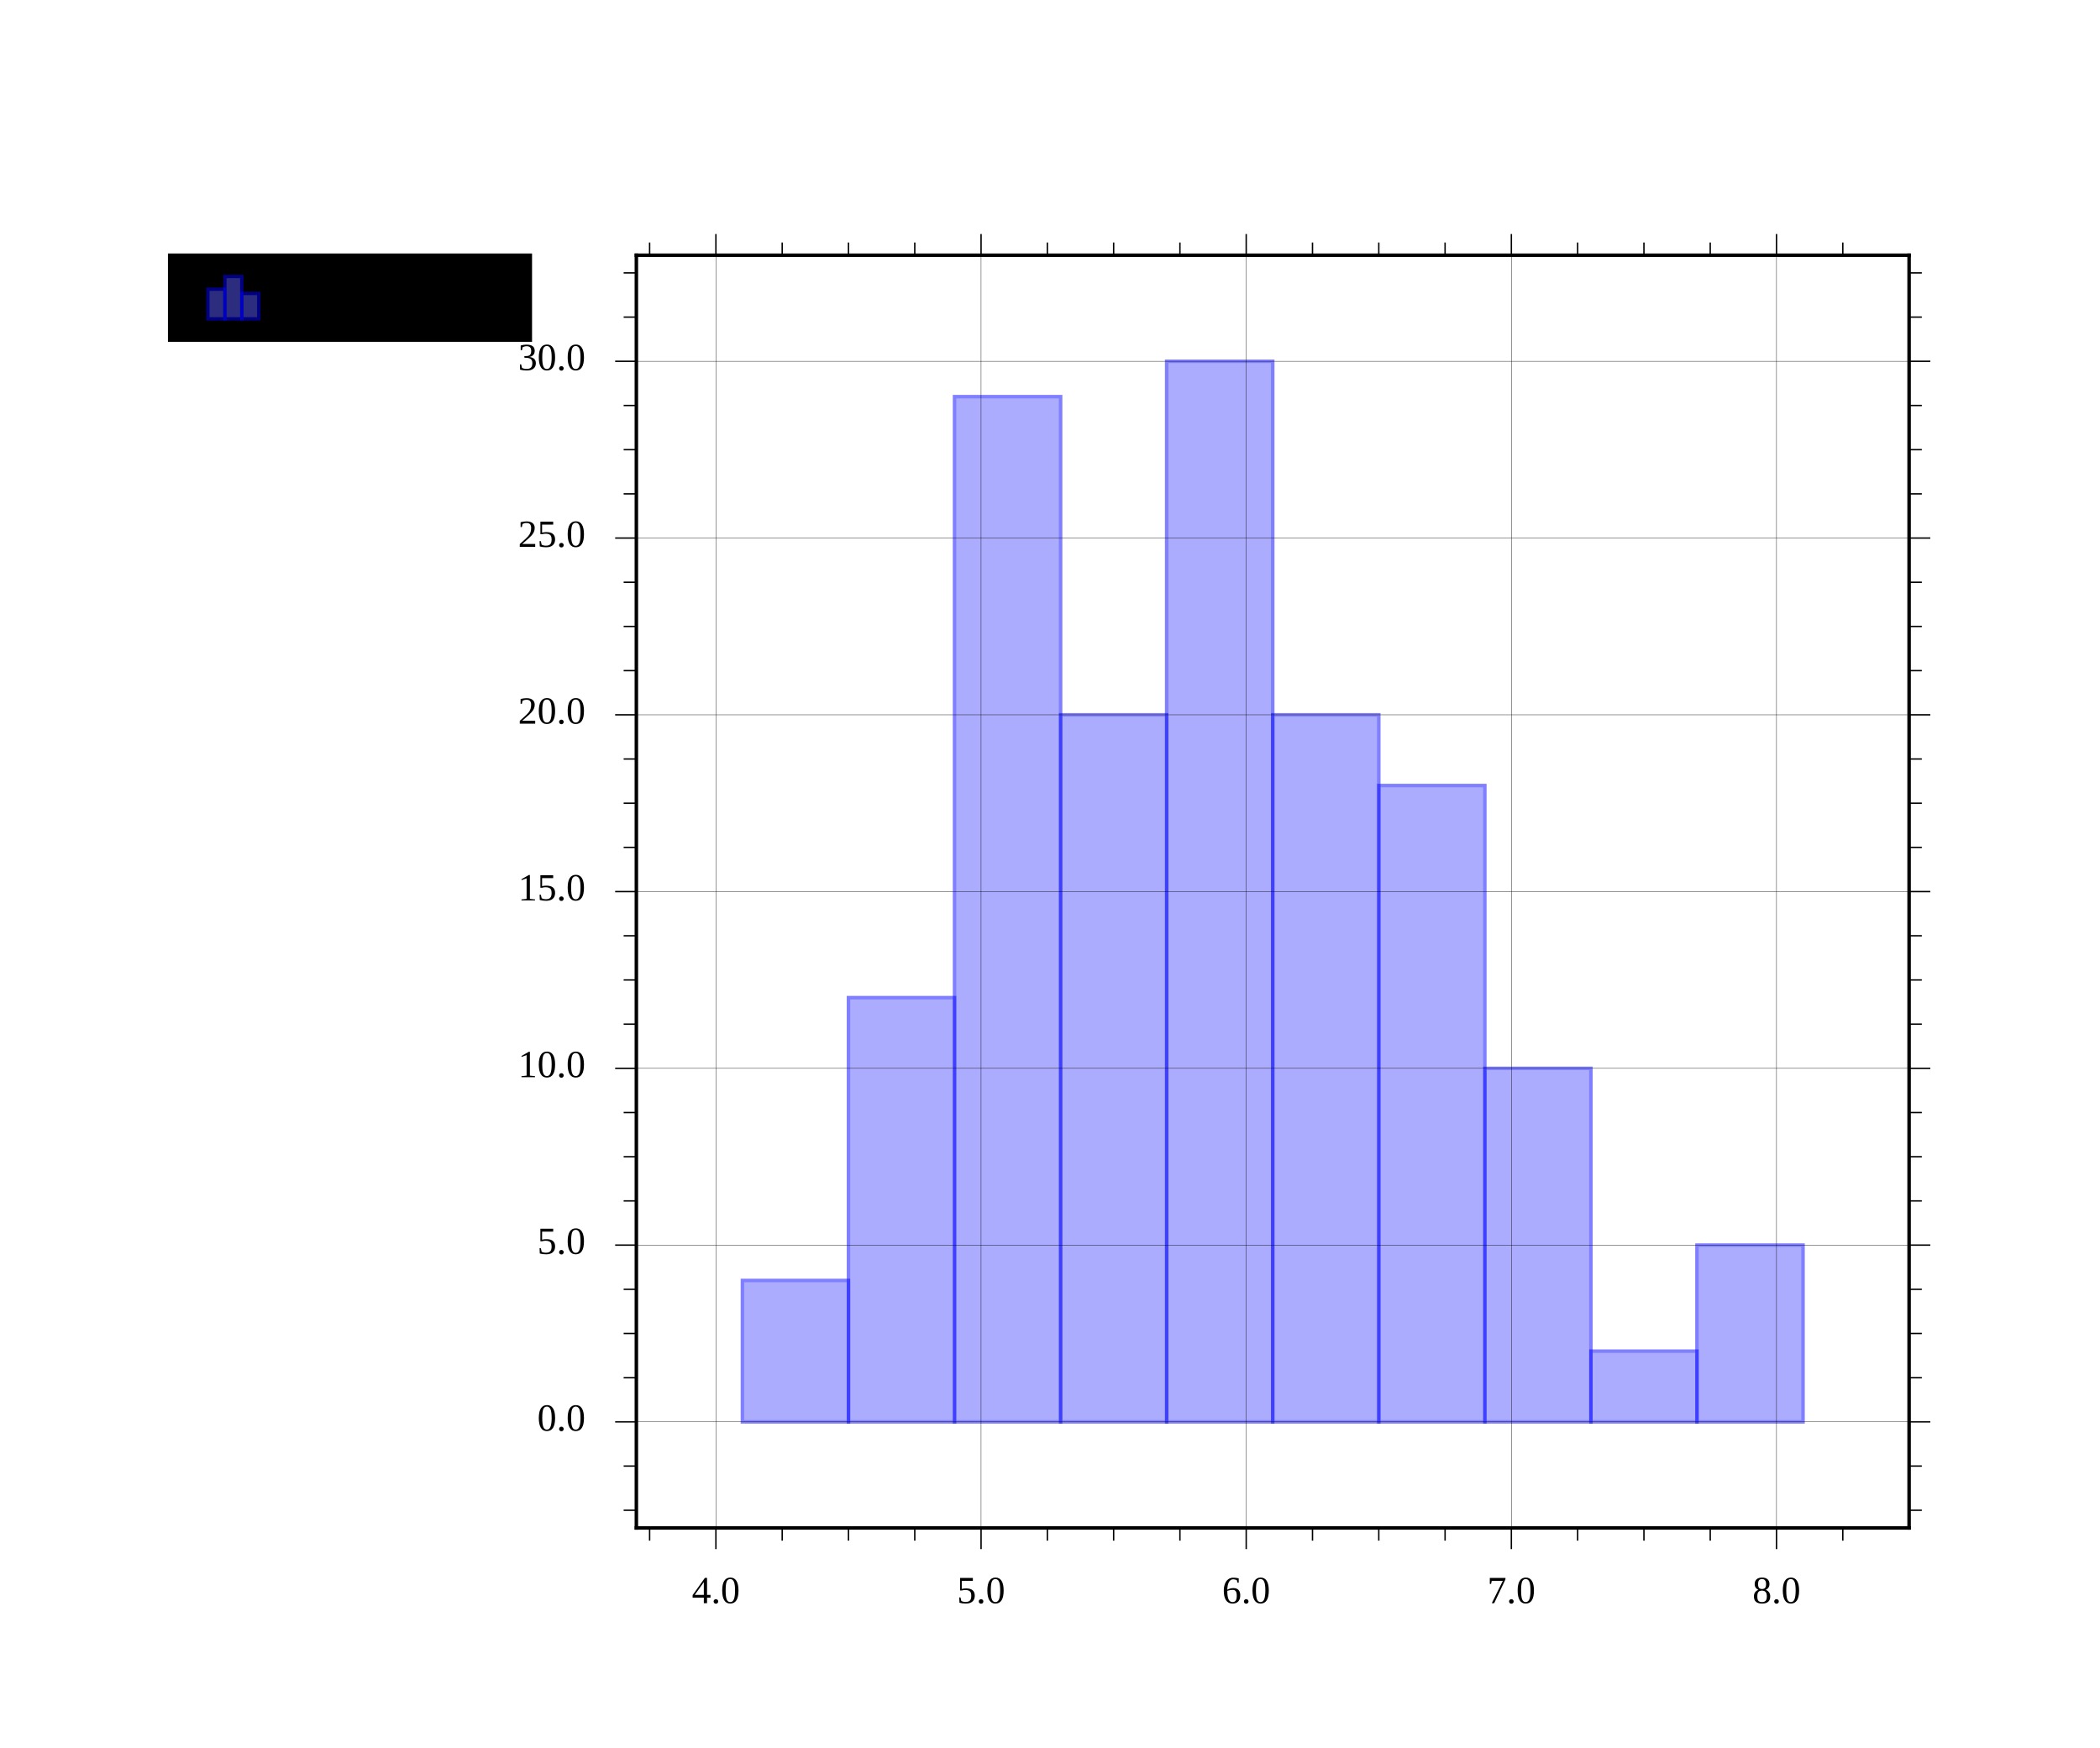
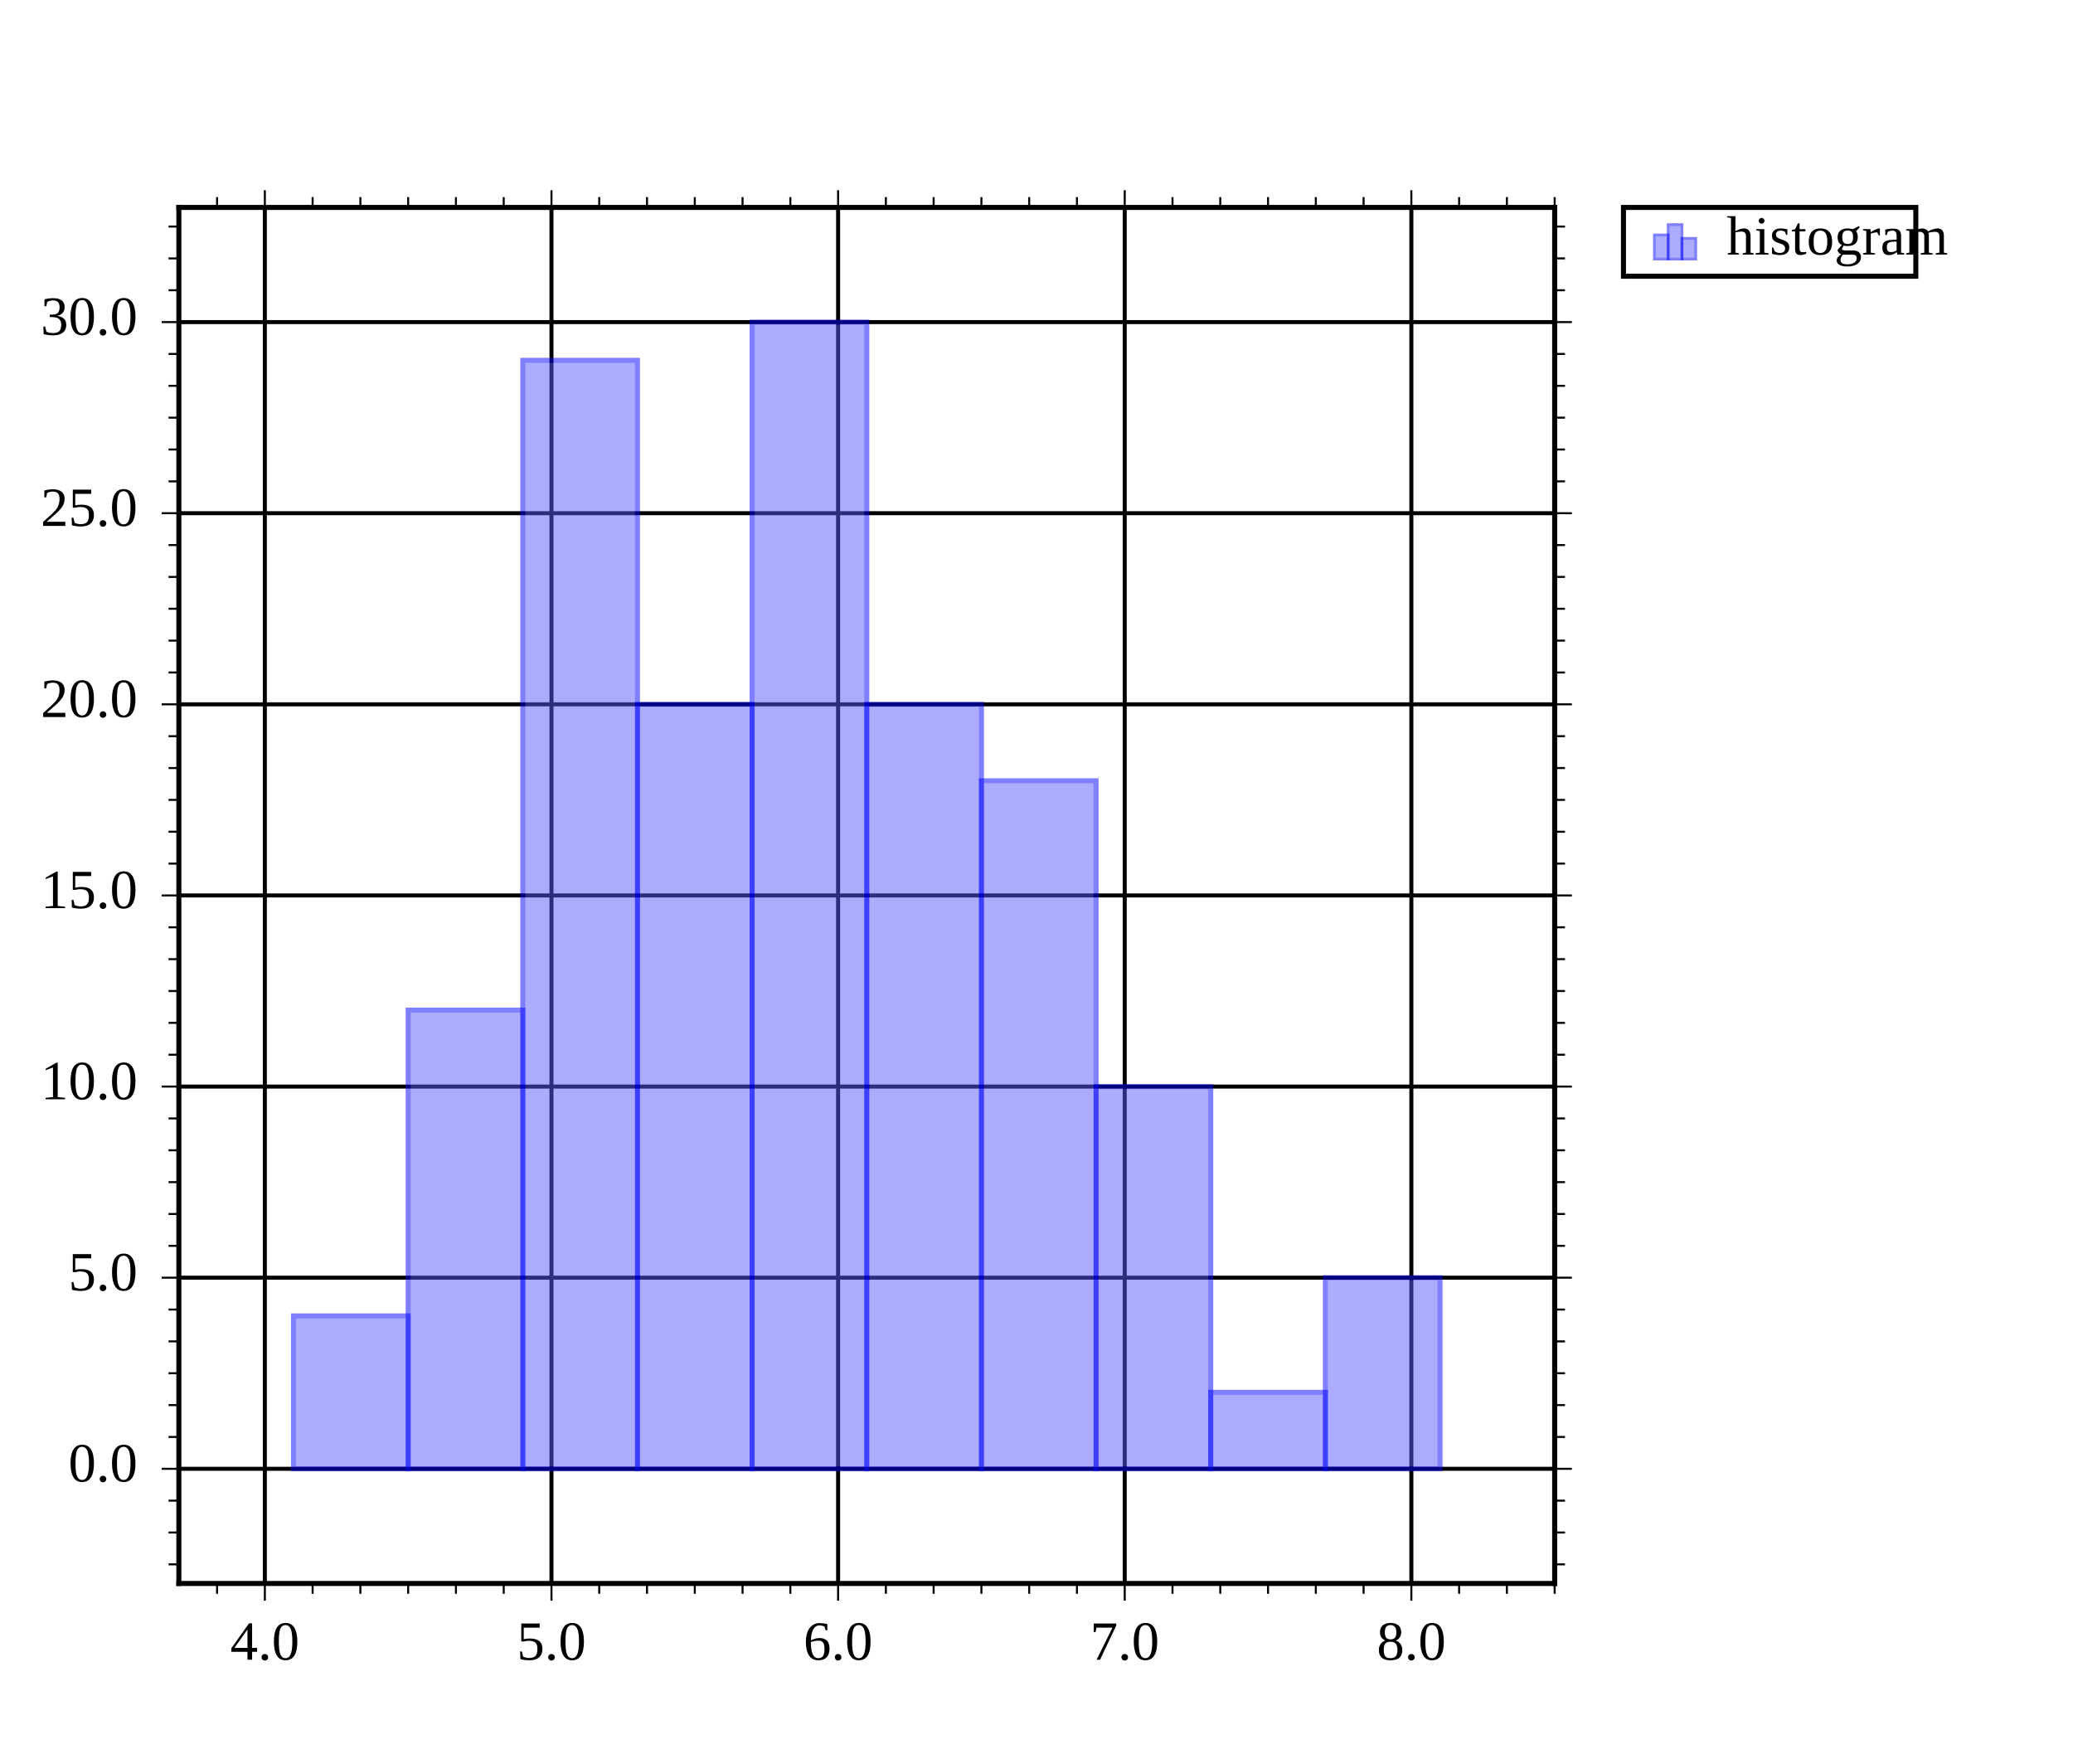
- <svg xmlns="http://www.w3.org/2000/svg" height="499.394" stroke-opacity="1" viewBox="0 0 600 499" font-size="1" width="600" stroke="rgb(0,0,0)" version="1.1">
+ <svg xmlns="http://www.w3.org/2000/svg" height="350" stroke-opacity="1" viewBox="0 0 412 350" font-size="1" width="411.523" stroke="rgb(0,0,0)" version="1.1">
  <defs />
-   <g stroke-opacity="1.0" fill-opacity="1.0" opacity="0.5" stroke="rgb(0,0,255)" stroke-width="1.0" fill="rgb(89,89,255)">
-     <path d="M 484.849,406.061 h 30.303 v -50.505 h -30.303 Z" />
+   <g stroke-width="0.8">
+     <path d="M 35.547,291.667 h 273.438 M 35.547,253.689 h 273.438 M 35.547,215.712 h 273.438 M 35.547,177.734 h 273.438 M 35.547,139.757 h 273.438 M 35.547,101.779 h 273.438 M 35.547,63.802 h 273.438 " />
+   </g>
+   <g stroke-linecap="square">
+     <path d="M 35.547,314.453 v -273.438 M 308.984,314.453 v -273.438 " />
+   </g>
+   <g stroke-width="0.4">
+     <path d="M 308.984,310.655 h 2.051 M 308.984,304.326 h 2.051 M 308.984,297.996 h 2.051 M 308.984,285.337 h 2.051 M 308.984,279.007 h 2.051 M 308.984,272.678 h 2.051 M 308.984,266.348 h 2.051 M 308.984,260.019 h 2.051 M 308.984,247.36 h 2.051 M 308.984,241.03 h 2.051 M 308.984,234.701 h 2.051 M 308.984,228.371 h 2.051 M 308.984,222.041 h 2.051 M 308.984,209.382 h 2.051 M 308.984,203.053 h 2.051 M 308.984,196.723 h 2.051 M 308.984,190.393 h 2.051 M 308.984,184.064 h 2.051 M 308.984,171.405 h 2.051 M 308.984,165.075 h 2.051 M 308.984,158.746 h 2.051 M 308.984,152.416 h 2.051 M 308.984,146.087 h 2.051 M 308.984,133.427 h 2.051 M 308.984,127.098 h 2.051 M 308.984,120.768 h 2.051 M 308.984,114.439 h 2.051 M 308.984,108.109 h 2.051 M 308.984,95.45 h 2.051 M 308.984,89.12 h 2.051 M 308.984,82.791 h 2.051 M 308.984,76.461 h 2.051 M 308.984,70.132 h 2.051 M 308.984,57.472 h 2.051 M 308.984,51.143 h 2.051 M 308.984,44.813 h 2.051 " />
+   </g>
+   <g stroke-width="0.4">
+     <path d="M 308.984,291.667 h 3.418 M 308.984,253.689 h 3.418 M 308.984,215.712 h 3.418 M 308.984,177.734 h 3.418 M 308.984,139.757 h 3.418 M 308.984,101.779 h 3.418 M 308.984,63.802 h 3.418 " />
+   </g>
+   <g stroke-width="0.4">
+     <path d="M 33.496,310.655 h 2.051 M 33.496,304.326 h 2.051 M 33.496,297.996 h 2.051 M 33.496,285.337 h 2.051 M 33.496,279.007 h 2.051 M 33.496,272.678 h 2.051 M 33.496,266.348 h 2.051 M 33.496,260.019 h 2.051 M 33.496,247.36 h 2.051 M 33.496,241.03 h 2.051 M 33.496,234.701 h 2.051 M 33.496,228.371 h 2.051 M 33.496,222.041 h 2.051 M 33.496,209.382 h 2.051 M 33.496,203.053 h 2.051 M 33.496,196.723 h 2.051 M 33.496,190.393 h 2.051 M 33.496,184.064 h 2.051 M 33.496,171.405 h 2.051 M 33.496,165.075 h 2.051 M 33.496,158.746 h 2.051 M 33.496,152.416 h 2.051 M 33.496,146.087 h 2.051 M 33.496,133.427 h 2.051 M 33.496,127.098 h 2.051 M 33.496,120.768 h 2.051 M 33.496,114.439 h 2.051 M 33.496,108.109 h 2.051 M 33.496,95.45 h 2.051 M 33.496,89.12 h 2.051 M 33.496,82.791 h 2.051 M 33.496,76.461 h 2.051 M 33.496,70.132 h 2.051 M 33.496,57.472 h 2.051 M 33.496,51.143 h 2.051 M 33.496,44.813 h 2.051 " />
+   </g>
+   <g stroke-width="0.4">
+     <path d="M 32.129,291.667 h 3.418 M 32.129,253.689 h 3.418 M 32.129,215.712 h 3.418 M 32.129,177.734 h 3.418 M 32.129,139.757 h 3.418 M 32.129,101.779 h 3.418 M 32.129,63.802 h 3.418 " />
+   </g>
+   <g fill-opacity="1.0" font-size="11.0px" fill="rgb(0,0,0)">
+     <text dominant-baseline="middle" transform="matrix(1,0,0,1,27.3438,63.8021)" stroke="none" text-anchor="end">30.0</text>
+   </g>
+   <g fill-opacity="1.0" font-size="11.0px" fill="rgb(0,0,0)">
+     <text dominant-baseline="middle" transform="matrix(1,0,0,1,27.3438,101.7795)" stroke="none" text-anchor="end">25.0</text>
+   </g>
+   <g fill-opacity="1.0" font-size="11.0px" fill="rgb(0,0,0)">
+     <text dominant-baseline="middle" transform="matrix(1,0,0,1,27.3438,139.7569)" stroke="none" text-anchor="end">20.0</text>
+   </g>
+   <g fill-opacity="1.0" font-size="11.0px" fill="rgb(0,0,0)">
+     <text dominant-baseline="middle" transform="matrix(1,0,0,1,27.3438,177.7344)" stroke="none" text-anchor="end">15.0</text>
+   </g>
+   <g fill-opacity="1.0" font-size="11.0px" fill="rgb(0,0,0)">
+     <text dominant-baseline="middle" transform="matrix(1,0,0,1,27.3438,215.7118)" stroke="none" text-anchor="end">10.0</text>
+   </g>
+   <g fill-opacity="1.0" font-size="11.0px" fill="rgb(0,0,0)">
+     <text dominant-baseline="middle" transform="matrix(1,0,0,1,27.3438,253.6892)" stroke="none" text-anchor="end">5.0</text>
+   </g>
+   <g fill-opacity="1.0" font-size="11.0px" fill="rgb(0,0,0)">
+     <text dominant-baseline="middle" transform="matrix(1,0,0,1,27.3438,291.6667)" stroke="none" text-anchor="end">0.0</text>
+   </g>
+   <g stroke-width="0.8">
+     <path d="M 52.637,314.453 v -273.438 M 109.603,314.453 v -273.438 M 166.569,314.453 v -273.438 M 223.535,314.453 v -273.438 M 280.501,314.453 v -273.438 " />
+   </g>
+   <g stroke-linecap="square">
+     <path d="M 35.547,314.453 h 273.438 M 35.547,41.016 h 273.438 " />
+   </g>
+   <g stroke-width="0.4">
+     <path d="M 43.142,41.016 v -2.051 M 62.131,41.016 v -2.051 M 71.625,41.016 v -2.051 M 81.12,41.016 v -2.051 M 90.614,41.016 v -2.051 M 100.109,41.016 v -2.051 M 119.097,41.016 v -2.051 M 128.592,41.016 v -2.051 M 138.086,41.016 v -2.051 M 147.58,41.016 v -2.051 M 157.075,41.016 v -2.051 M 176.063,41.016 v -2.051 M 185.558,41.016 v -2.051 M 195.052,41.016 v -2.051 M 204.546,41.016 v -2.051 M 214.041,41.016 v -2.051 M 233.03,41.016 v -2.051 M 242.524,41.016 v -2.051 M 252.018,41.016 v -2.051 M 261.513,41.016 v -2.051 M 271.007,41.016 v -2.051 M 289.996,41.016 v -2.051 M 299.49,41.016 v -2.051 M 308.984,41.016 v -2.051 " />
+   </g>
+   <g stroke-width="0.4">
+     <path d="M 52.637,41.016 v -3.418 M 109.603,41.016 v -3.418 M 166.569,41.016 v -3.418 M 223.535,41.016 v -3.418 M 280.501,41.016 v -3.418 " />
+   </g>
+   <g stroke-width="0.4">
+     <path d="M 43.142,316.504 v -2.051 M 62.131,316.504 v -2.051 M 71.625,316.504 v -2.051 M 81.12,316.504 v -2.051 M 90.614,316.504 v -2.051 M 100.109,316.504 v -2.051 M 119.097,316.504 v -2.051 M 128.592,316.504 v -2.051 M 138.086,316.504 v -2.051 M 147.58,316.504 v -2.051 M 157.075,316.504 v -2.051 M 176.063,316.504 v -2.051 M 185.558,316.504 v -2.051 M 195.052,316.504 v -2.051 M 204.546,316.504 v -2.051 M 214.041,316.504 v -2.051 M 233.03,316.504 v -2.051 M 242.524,316.504 v -2.051 M 252.018,316.504 v -2.051 M 261.513,316.504 v -2.051 M 271.007,316.504 v -2.051 M 289.996,316.504 v -2.051 M 299.49,316.504 v -2.051 M 308.984,316.504 v -2.051 " />
+   </g>
+   <g stroke-width="0.4">
+     <path d="M 52.637,317.871 v -3.418 M 109.603,317.871 v -3.418 M 166.569,317.871 v -3.418 M 223.535,317.871 v -3.418 M 280.501,317.871 v -3.418 " />
+   </g>
+   <g fill-opacity="1.0" font-size="11.0px" fill="rgb(0,0,0)">
+     <text dominant-baseline="text-before-edge" transform="matrix(1,0,0,1,280.5013,322.6562)" stroke="none" text-anchor="middle">8.0</text>
+   </g>
+   <g fill-opacity="1.0" font-size="11.0px" fill="rgb(0,0,0)">
+     <text dominant-baseline="text-before-edge" transform="matrix(1,0,0,1,223.5352,322.6562)" stroke="none" text-anchor="middle">7.0</text>
+   </g>
+   <g fill-opacity="1.0" font-size="11.0px" fill="rgb(0,0,0)">
+     <text dominant-baseline="text-before-edge" transform="matrix(1,0,0,1,166.569,322.6562)" stroke="none" text-anchor="middle">6.0</text>
+   </g>
+   <g fill-opacity="1.0" font-size="11.0px" fill="rgb(0,0,0)">
+     <text dominant-baseline="text-before-edge" transform="matrix(1,0,0,1,109.6029,322.6562)" stroke="none" text-anchor="middle">5.0</text>
+   </g>
+   <g fill-opacity="1.0" font-size="11.0px" fill="rgb(0,0,0)">
+     <text dominant-baseline="text-before-edge" transform="matrix(1,0,0,1,52.6367,322.6562)" stroke="none" text-anchor="middle">4.0</text>
  </g>
  <g stroke-opacity="1.0" fill-opacity="1.0" opacity="0.5" stroke="rgb(0,0,255)" stroke-width="1.0" fill="rgb(89,89,255)">
-     <path d="M 454.546,406.061 h 30.303 v -20.202 h -30.303 Z" />
+     <defs>
+       <clipPath id="myClip1">
+         <path d="M 308.984,314.453 l -0,-273.438 h -273.438 l -0,273.438 Z" />
+       </clipPath>
+     </defs>
+     <g clip-path="url(#myClip1)">
+       <path d="M 263.411,291.667 h 22.787 v -37.977 h -22.787 Z" />
+     </g>
  </g>
  <g stroke-opacity="1.0" fill-opacity="1.0" opacity="0.5" stroke="rgb(0,0,255)" stroke-width="1.0" fill="rgb(89,89,255)">
-     <path d="M 424.242,406.061 h 30.303 v -101.01 h -30.303 Z" />
+     <defs>
+       <clipPath id="myClip2">
+         <path d="M 308.984,314.453 l -0,-273.438 h -273.438 l -0,273.438 Z" />
+       </clipPath>
+     </defs>
+     <g clip-path="url(#myClip2)">
+       <path d="M 240.625,291.667 h 22.787 v -15.191 h -22.787 Z" />
+     </g>
  </g>
  <g stroke-opacity="1.0" fill-opacity="1.0" opacity="0.5" stroke="rgb(0,0,255)" stroke-width="1.0" fill="rgb(89,89,255)">
-     <path d="M 393.939,406.061 h 30.303 v -181.818 h -30.303 Z" />
+     <defs>
+       <clipPath id="myClip3">
+         <path d="M 308.984,314.453 l -0,-273.438 h -273.438 l -0,273.438 Z" />
+       </clipPath>
+     </defs>
+     <g clip-path="url(#myClip3)">
+       <path d="M 217.839,291.667 h 22.787 v -75.955 h -22.787 Z" />
+     </g>
  </g>
  <g stroke-opacity="1.0" fill-opacity="1.0" opacity="0.5" stroke="rgb(0,0,255)" stroke-width="1.0" fill="rgb(89,89,255)">
-     <path d="M 363.636,406.061 h 30.303 v -202.02 h -30.303 Z" />
+     <defs>
+       <clipPath id="myClip4">
+         <path d="M 308.984,314.453 l -0,-273.438 h -273.438 l -0,273.438 Z" />
+       </clipPath>
+     </defs>
+     <g clip-path="url(#myClip4)">
+       <path d="M 195.052,291.667 h 22.787 v -136.719 h -22.787 Z" />
+     </g>
  </g>
  <g stroke-opacity="1.0" fill-opacity="1.0" opacity="0.5" stroke="rgb(0,0,255)" stroke-width="1.0" fill="rgb(89,89,255)">
-     <path d="M 333.333,406.061 h 30.303 v -303.03 h -30.303 Z" />
+     <defs>
+       <clipPath id="myClip5">
+         <path d="M 308.984,314.453 l -0,-273.438 h -273.438 l -0,273.438 Z" />
+       </clipPath>
+     </defs>
+     <g clip-path="url(#myClip5)">
+       <path d="M 172.266,291.667 h 22.787 v -151.91 h -22.787 Z" />
+     </g>
  </g>
  <g stroke-opacity="1.0" fill-opacity="1.0" opacity="0.5" stroke="rgb(0,0,255)" stroke-width="1.0" fill="rgb(89,89,255)">
-     <path d="M 303.03,406.061 h 30.303 v -202.02 h -30.303 Z" />
+     <defs>
+       <clipPath id="myClip6">
+         <path d="M 308.984,314.453 l -0,-273.438 h -273.438 l -0,273.438 Z" />
+       </clipPath>
+     </defs>
+     <g clip-path="url(#myClip6)">
+       <path d="M 149.479,291.667 h 22.787 v -227.865 h -22.787 Z" />
+     </g>
  </g>
  <g stroke-opacity="1.0" fill-opacity="1.0" opacity="0.5" stroke="rgb(0,0,255)" stroke-width="1.0" fill="rgb(89,89,255)">
-     <path d="M 272.727,406.061 h 30.303 v -292.929 h -30.303 Z" />
+     <defs>
+       <clipPath id="myClip7">
+         <path d="M 308.984,314.453 l -0,-273.438 h -273.438 l -0,273.438 Z" />
+       </clipPath>
+     </defs>
+     <g clip-path="url(#myClip7)">
+       <path d="M 126.693,291.667 h 22.787 v -151.91 h -22.787 Z" />
+     </g>
  </g>
  <g stroke-opacity="1.0" fill-opacity="1.0" opacity="0.5" stroke="rgb(0,0,255)" stroke-width="1.0" fill="rgb(89,89,255)">
-     <path d="M 242.424,406.061 h 30.303 v -121.212 h -30.303 Z" />
+     <defs>
+       <clipPath id="myClip8">
+         <path d="M 308.984,314.453 l -0,-273.438 h -273.438 l -0,273.438 Z" />
+       </clipPath>
+     </defs>
+     <g clip-path="url(#myClip8)">
+       <path d="M 103.906,291.667 h 22.787 v -220.269 h -22.787 Z" />
+     </g>
  </g>
  <g stroke-opacity="1.0" fill-opacity="1.0" opacity="0.5" stroke="rgb(0,0,255)" stroke-width="1.0" fill="rgb(89,89,255)">
-     <path d="M 212.121,406.061 h 30.303 v -40.404 h -30.303 Z" />
+     <defs>
+       <clipPath id="myClip9">
+         <path d="M 308.984,314.453 l -0,-273.438 h -273.438 l -0,273.438 Z" />
+       </clipPath>
+     </defs>
+     <g clip-path="url(#myClip9)">
+       <path d="M 81.12,291.667 h 22.787 v -91.146 h -22.787 Z" />
+     </g>
  </g>
-   <g stroke-width="0.1">
-     <path d="M 181.818,406.061 h 363.636 M 181.818,355.556 h 363.636 M 181.818,305.05 h 363.636 M 181.818,254.546 h 363.636 M 181.818,204.04 h 363.636 M 181.818,153.535 h 363.636 M 181.818,103.03 h 363.636 " />
-   </g>
-   <g stroke-linecap="square">
-     <path d="M 181.818,436.364 v -363.636 M 545.455,436.364 v -363.636 " />
-   </g>
-   <g stroke-width="0.4">
-     <path d="M 545.455,431.313 h 3.636 M 545.455,418.687 h 3.636 M 545.455,393.434 h 3.636 M 545.455,380.808 h 3.636 M 545.455,368.182 h 3.636 M 545.455,342.929 h 3.636 M 545.455,330.303 h 3.636 M 545.455,317.677 h 3.636 M 545.455,292.424 h 3.636 M 545.455,279.798 h 3.636 M 545.455,267.172 h 3.636 M 545.455,241.919 h 3.636 M 545.455,229.293 h 3.636 M 545.455,216.667 h 3.636 M 545.455,191.414 h 3.636 M 545.455,178.788 h 3.636 M 545.455,166.162 h 3.636 M 545.455,140.909 h 3.636 M 545.455,128.283 h 3.636 M 545.455,115.657 h 3.636 M 545.455,90.404 h 3.636 M 545.455,77.778 h 3.636 " />
-   </g>
-   <g stroke-width="0.4">
-     <path d="M 545.455,406.061 h 6.061 M 545.455,355.556 h 6.061 M 545.455,305.05 h 6.061 M 545.455,254.546 h 6.061 M 545.455,204.04 h 6.061 M 545.455,153.535 h 6.061 M 545.455,103.03 h 6.061 " />
-   </g>
-   <g stroke-width="0.4">
-     <path d="M 178.182,431.313 h 3.636 M 178.182,418.687 h 3.636 M 178.182,393.434 h 3.636 M 178.182,380.808 h 3.636 M 178.182,368.182 h 3.636 M 178.182,342.929 h 3.636 M 178.182,330.303 h 3.636 M 178.182,317.677 h 3.636 M 178.182,292.424 h 3.636 M 178.182,279.798 h 3.636 M 178.182,267.172 h 3.636 M 178.182,241.919 h 3.636 M 178.182,229.293 h 3.636 M 178.182,216.667 h 3.636 M 178.182,191.414 h 3.636 M 178.182,178.788 h 3.636 M 178.182,166.162 h 3.636 M 178.182,140.909 h 3.636 M 178.182,128.283 h 3.636 M 178.182,115.657 h 3.636 M 178.182,90.404 h 3.636 M 178.182,77.778 h 3.636 " />
-   </g>
-   <g stroke-width="0.4">
-     <path d="M 175.758,406.061 h 6.061 M 175.758,355.556 h 6.061 M 175.758,305.05 h 6.061 M 175.758,254.546 h 6.061 M 175.758,204.04 h 6.061 M 175.758,153.535 h 6.061 M 175.758,103.03 h 6.061 " />
+   <g stroke-opacity="1.0" fill-opacity="1.0" opacity="0.5" stroke="rgb(0,0,255)" stroke-width="1.0" fill="rgb(89,89,255)">
+     <defs>
+       <clipPath id="myClip10">
+         <path d="M 308.984,314.453 l -0,-273.438 h -273.438 l -0,273.438 Z" />
+       </clipPath>
+     </defs>
+     <g clip-path="url(#myClip10)">
+       <path d="M 58.333,291.667 h 22.787 v -30.382 h -22.787 Z" />
+     </g>
  </g>
  <g fill-opacity="1.0" font-size="11.0px" fill="rgb(0,0,0)">
-     <text dominant-baseline="middle" transform="matrix(1,0,0,1,167.2727,103.0303)" stroke="none" text-anchor="end">30.0</text>
+     <text dominant-baseline="text-after-edge" transform="matrix(1,0,0,1,172.2656,27.3438)" stroke="none" text-anchor="middle" />
+   </g>
+   <g fill-opacity="0.0" fill="rgb(0,0,0)">
+     <path d="M 380.762,54.688 l -0,-13.672 h -58.105 l -0,13.672 Z" />
  </g>
  <g fill-opacity="1.0" font-size="11.0px" fill="rgb(0,0,0)">
-     <text dominant-baseline="middle" transform="matrix(1,0,0,1,167.2727,153.5354)" stroke="none" text-anchor="end">25.0</text>
+     <text dominant-baseline="middle" transform="matrix(1,0,0,1,343.1641,47.8516)" stroke="none" text-anchor="start">histogram</text>
  </g>
-   <g fill-opacity="1.0" font-size="11.0px" fill="rgb(0,0,0)">
-     <text dominant-baseline="middle" transform="matrix(1,0,0,1,167.2727,204.0404)" stroke="none" text-anchor="end">20.0</text>
+   <g stroke-opacity="1.0" fill-opacity="1.0" opacity="0.5" stroke="rgb(0,0,255)" stroke-width="0.547" fill="rgb(89,89,255)">
+     <path d="M 337.012,51.27 l -0,-4.102 h -2.734 l -0,4.102 Z" />
  </g>
-   <g fill-opacity="1.0" font-size="11.0px" fill="rgb(0,0,0)">
-     <text dominant-baseline="middle" transform="matrix(1,0,0,1,167.2727,254.5455)" stroke="none" text-anchor="end">15.0</text>
+   <g stroke-opacity="1.0" fill-opacity="1.0" opacity="0.5" stroke="rgb(0,0,255)" stroke-width="0.547" fill="rgb(89,89,255)">
+     <path d="M 334.277,51.27 l -0,-6.836 h -2.734 l -0,6.836 Z" />
  </g>
-   <g fill-opacity="1.0" font-size="11.0px" fill="rgb(0,0,0)">
-     <text dominant-baseline="middle" transform="matrix(1,0,0,1,167.2727,305.0505)" stroke="none" text-anchor="end">10.0</text>
-   </g>
-   <g fill-opacity="1.0" font-size="11.0px" fill="rgb(0,0,0)">
-     <text dominant-baseline="middle" transform="matrix(1,0,0,1,167.2727,355.5556)" stroke="none" text-anchor="end">5.0</text>
-   </g>
-   <g fill-opacity="1.0" font-size="11.0px" fill="rgb(0,0,0)">
-     <text dominant-baseline="middle" transform="matrix(1,0,0,1,167.2727,406.0606)" stroke="none" text-anchor="end">0.0</text>
-   </g>
-   <g stroke-width="0.1">
-     <path d="M 204.546,436.364 v -363.636 M 280.303,436.364 v -363.636 M 356.061,436.364 v -363.636 M 431.818,436.364 v -363.636 M 507.576,436.364 v -363.636 " />
-   </g>
-   <g stroke-linecap="square">
-     <path d="M 181.818,436.364 h 363.636 M 181.818,72.727 h 363.636 " />
-   </g>
-   <g stroke-width="0.4">
-     <path d="M 185.606,72.727 v -3.636 M 223.485,72.727 v -3.636 M 242.424,72.727 v -3.636 M 261.364,72.727 v -3.636 M 299.242,72.727 v -3.636 M 318.182,72.727 v -3.636 M 337.121,72.727 v -3.636 M 375,72.727 v -3.636 M 393.939,72.727 v -3.636 M 412.879,72.727 v -3.636 M 450.758,72.727 v -3.636 M 469.697,72.727 v -3.636 M 488.636,72.727 v -3.636 M 526.515,72.727 v -3.636 " />
-   </g>
-   <g stroke-width="0.4">
-     <path d="M 204.546,72.727 v -6.061 M 280.303,72.727 v -6.061 M 356.061,72.727 v -6.061 M 431.818,72.727 v -6.061 M 507.576,72.727 v -6.061 " />
-   </g>
-   <g stroke-width="0.4">
-     <path d="M 185.606,440 v -3.636 M 223.485,440 v -3.636 M 242.424,440 v -3.636 M 261.364,440 v -3.636 M 299.242,440 v -3.636 M 318.182,440 v -3.636 M 337.121,440 v -3.636 M 375,440 v -3.636 M 393.939,440 v -3.636 M 412.879,440 v -3.636 M 450.758,440 v -3.636 M 469.697,440 v -3.636 M 488.636,440 v -3.636 M 526.515,440 v -3.636 " />
-   </g>
-   <g stroke-width="0.4">
-     <path d="M 204.546,442.424 v -6.061 M 280.303,442.424 v -6.061 M 356.061,442.424 v -6.061 M 431.818,442.424 v -6.061 M 507.576,442.424 v -6.061 " />
-   </g>
-   <g fill-opacity="1.0" font-size="11.0px" fill="rgb(0,0,0)">
-     <text dominant-baseline="text-before-edge" transform="matrix(1,0,0,1,507.5758,450.9091)" stroke="none" text-anchor="middle">8.0</text>
-   </g>
-   <g fill-opacity="1.0" font-size="11.0px" fill="rgb(0,0,0)">
-     <text dominant-baseline="text-before-edge" transform="matrix(1,0,0,1,431.8182,450.9091)" stroke="none" text-anchor="middle">7.0</text>
-   </g>
-   <g fill-opacity="1.0" font-size="11.0px" fill="rgb(0,0,0)">
-     <text dominant-baseline="text-before-edge" transform="matrix(1,0,0,1,356.0606,450.9091)" stroke="none" text-anchor="middle">6.0</text>
-   </g>
-   <g fill-opacity="1.0" font-size="11.0px" fill="rgb(0,0,0)">
-     <text dominant-baseline="text-before-edge" transform="matrix(1,0,0,1,280.303,450.9091)" stroke="none" text-anchor="middle">5.0</text>
-   </g>
-   <g fill-opacity="1.0" font-size="11.0px" fill="rgb(0,0,0)">
-     <text dominant-baseline="text-before-edge" transform="matrix(1,0,0,1,204.5455,450.9091)" stroke="none" text-anchor="middle">4.0</text>
-   </g>
-   <g fill-opacity="1.0" font-size="16.0px" fill="rgb(0,0,0)">
-     <text dominant-baseline="text-after-edge" transform="matrix(1,0,0,1,363.6364,48.4848)" stroke="none" text-anchor="middle" />
-   </g>
-   <g>
-     <path d="M 151.515,96.97 l -0,-24.242 h -103.03 l -0,24.242 Z" />
-   </g>
-   <g fill-opacity="1.0" font-size="8.0px" fill="rgb(0,0,0)">
-     <text dominant-baseline="middle" transform="matrix(1,0,0,1,84.8485,84.8485)" stroke="none" text-anchor="start">histogram</text>
-   </g>
-   <g stroke-opacity="1.0" fill-opacity="1.0" opacity="0.5" stroke="rgb(0,0,255)" stroke-width="0.97" fill="rgb(89,89,255)">
-     <path d="M 73.939,90.909 l -0,-7.273 h -4.848 l -0,7.273 Z" />
-   </g>
-   <g stroke-opacity="1.0" fill-opacity="1.0" opacity="0.5" stroke="rgb(0,0,255)" stroke-width="0.97" fill="rgb(89,89,255)">
-     <path d="M 69.091,90.909 l -0,-12.121 h -4.848 l -0,12.121 Z" />
-   </g>
-   <g stroke-opacity="1.0" fill-opacity="1.0" opacity="0.5" stroke="rgb(0,0,255)" stroke-width="0.97" fill="rgb(89,89,255)">
-     <path d="M 64.242,90.909 l -0,-8.485 h -4.848 l -0,8.485 Z" />
+   <g stroke-opacity="1.0" fill-opacity="1.0" opacity="0.5" stroke="rgb(0,0,255)" stroke-width="0.547" fill="rgb(89,89,255)">
+     <path d="M 331.543,51.27 l -0,-4.785 h -2.734 l -0,4.785 Z" />
  </g>
</svg>
